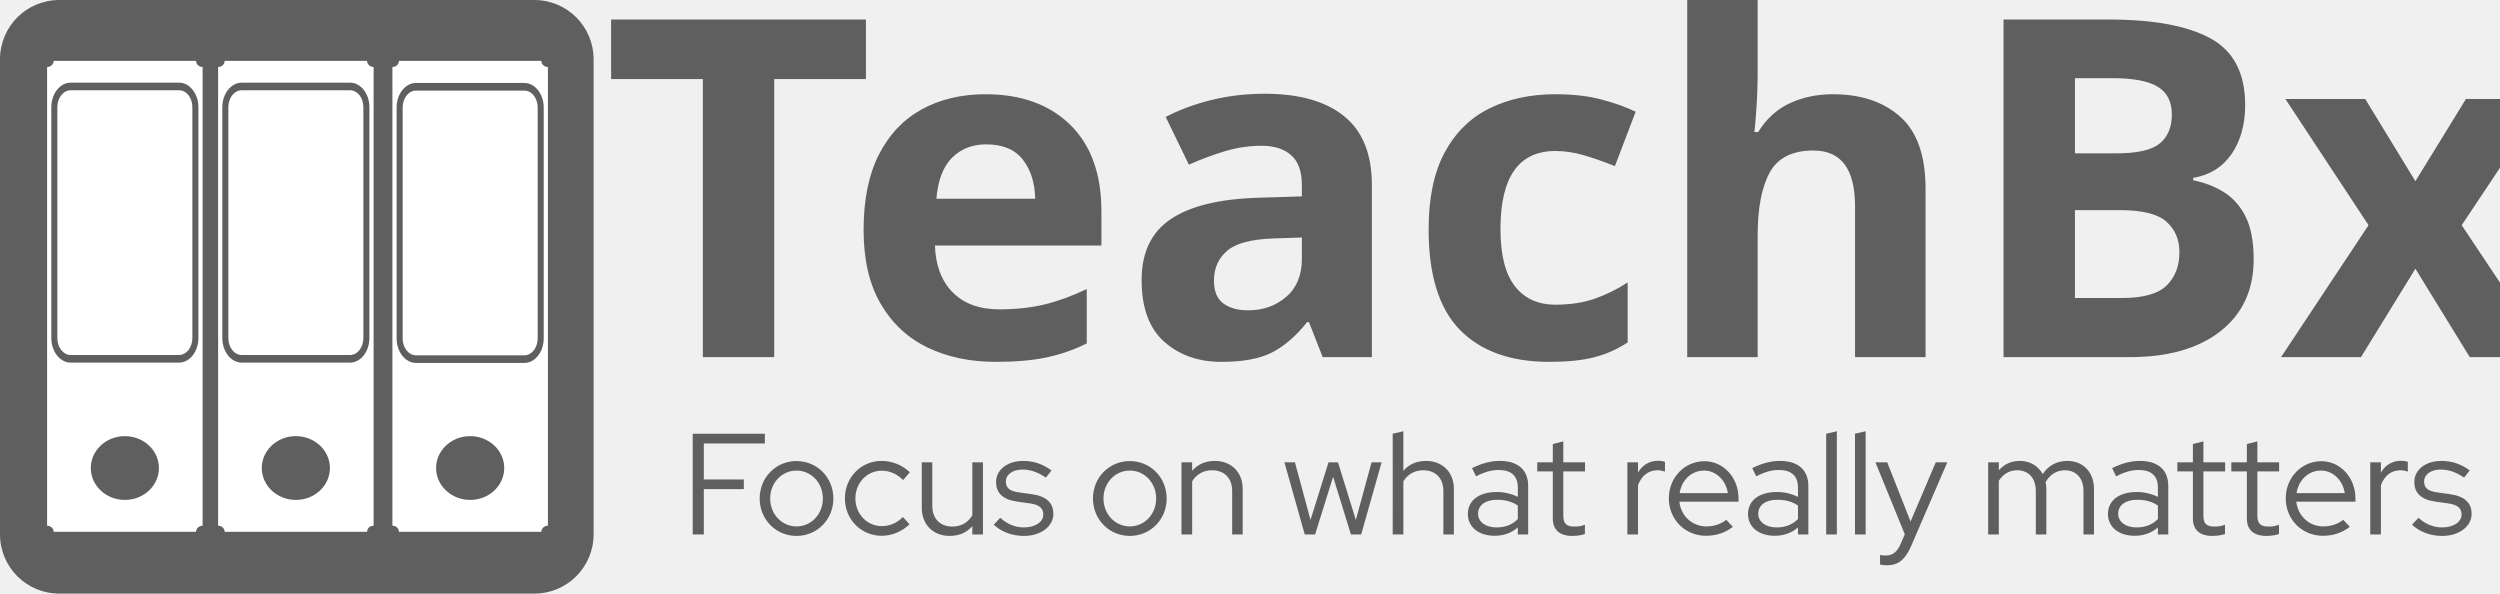
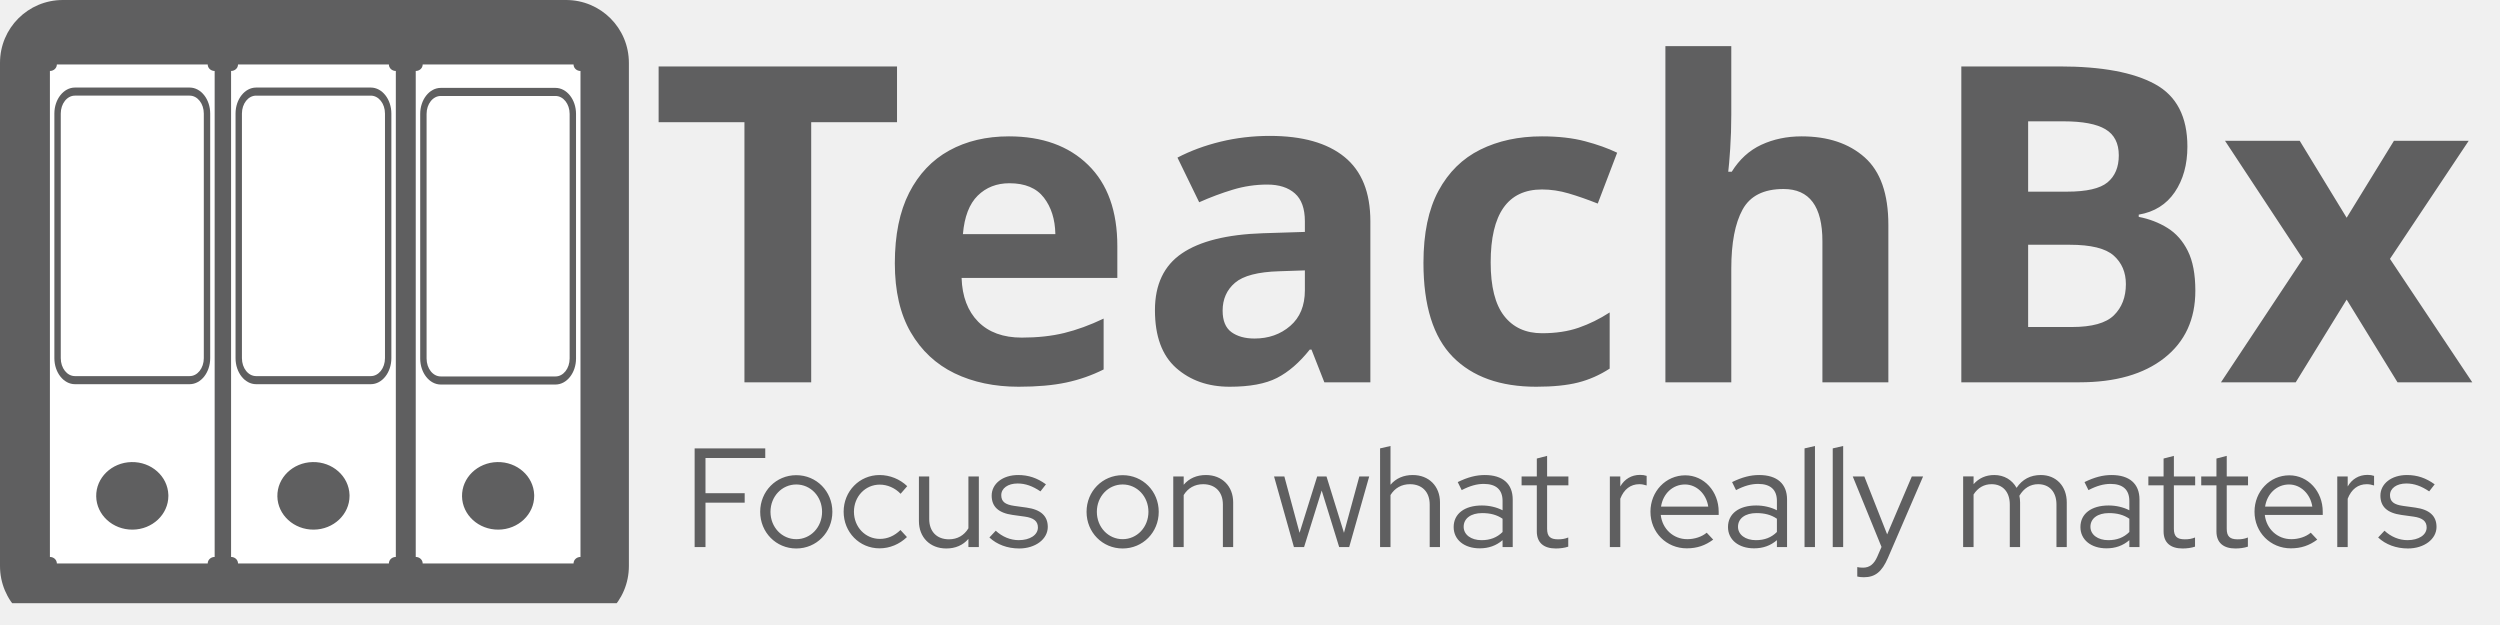
- <svg xmlns="http://www.w3.org/2000/svg" xmlns:xlink="http://www.w3.org/1999/xlink" width="1273.43" height="302.362" viewBox="0 0 346.085 82.174" version="1.1" id="svg1">
+ <svg xmlns="http://www.w3.org/2000/svg" xmlns:xlink="http://www.w3.org/1999/xlink" width="1200" height="300" viewBox="0 0 326.129 81.532" version="1.1" id="svg1" xml:space="preserve">
  <defs id="defs1">
    <linearGradient id="linearGradient1">
      <stop style="stop-color:#8adcc3;stop-opacity:0.597;" offset="0" id="stop1" />
      <stop style="stop-color:#8adcc3;stop-opacity:0;" offset="1" id="stop2" />
    </linearGradient>
    <rect x="380.626" y="4.898" width="618.517" height="225.297" id="rect2" />
    <linearGradient xlink:href="#linearGradient1" id="linearGradient2" x1="382.785" y1="69.034" x2="862.425" y2="69.034" gradientUnits="userSpaceOnUse" />
+     <symbol id="g25" style="fill:#ffffff;fill-opacity:1">
+       <g id="g25_transform" transform="matrix(0.8346413,0,0,0.7814911,17.71561,3.477261)">
+         <g id="layer2" style="display:inline;fill:#ffffff;fill-opacity:1" transform="matrix(0.9584956,0,0,1.023684,2.293617,-1.139232)">
+           <path id="rect3" transform="matrix(0.07464182,0,0,0.9999999,0.1499065,-3.8162517e-8)" d="M 137.776,0.162 H 1238.69 c 76.238,0 137.614,4.581 137.614,10.272 v 82.174 c 0,5.691 -61.376,10.272 -137.614,10.272 H 137.776 C 61.538,102.88 0.162,98.299 0.162,92.608 V 10.434 C 0.162,4.743 61.538,0.162 137.776,0.162 Z" style="fill:#5f5f60;fill-opacity:1;stroke:none;stroke-width:0.765;stroke-linejoin:round;stroke-dasharray:none;stroke-opacity:1" />
+         </g>
+         <g id="g4" transform="translate(2.648069,2.840385)" style="fill:#ffffff;fill-opacity:1">
+           <path id="rect4" d="m 8.701,6.966 h 23.618 a 1.087,1.087 45 0 0 1.087,1.087 V 89.308 a 1.087,1.087 135 0 0 -1.087,1.087 H 8.701 A 1.087,1.087 45 0 0 7.614,89.308 V 8.053 A 1.087,1.087 135 0 0 8.701,6.966 Z" style="fill:#ffffff;fill-opacity:1;stroke-width:0.222;stroke-dasharray:none" />
+           <path id="path4" style="fill:#5f5f60;fill-opacity:1;stroke-width:1.078" d="m 26.16,79.093 a 5.649,5.649 0 0 1 -5.606,5.649 5.649,5.649 0 0 1 -5.693,-5.562 5.649,5.649 0 0 1 5.518,-5.735 5.649,5.649 0 0 1 5.778,5.473" />
+           <path style="baseline-shift:baseline;display:inline;overflow:visible;opacity:1;vector-effect:none;fill:#5f5f60;fill-opacity:1;enable-background:accumulate;stop-color:#000000;stop-opacity:1" d="m 11.262,18.689 c -1.771,0 -3.217,1.448 -3.217,3.219 v 30.26 c -2e-7,1.771 1.446,3.219 3.217,3.219 h 17.961 c 1.771,0 3.217,-1.448 3.217,-3.219 V 21.908 c 0,-1.771 -1.446,-3.219 -3.217,-3.219 z m 0,1 h 17.961 c 1.231,0 2.217,0.988 2.217,2.219 v 30.26 c 0,1.231 -0.986,2.219 -2.217,2.219 H 11.262 c -1.231,0 -2.217,-0.988 -2.217,-2.219 V 21.908 c 3e-7,-1.231 0.986,-2.219 2.217,-2.219 z" id="path2" transform="matrix(1,0,0,1.351521,0.2681302,-14.43405)" />
+         </g>
+         <g id="g5" transform="translate(31.01074,2.840385)" style="display:inline;fill:#ffffff;fill-opacity:1">
+           <path id="rect5" d="m 8.701,6.966 h 23.618 a 1.087,1.087 45 0 0 1.087,1.087 V 89.308 a 1.087,1.087 135 0 0 -1.087,1.087 H 8.701 A 1.087,1.087 45 0 0 7.614,89.308 V 8.053 A 1.087,1.087 135 0 0 8.701,6.966 Z" style="fill:#ffffff;fill-opacity:1;stroke-width:0.222;stroke-dasharray:none" />
+           <path id="path5" style="fill:#5f5f60;fill-opacity:1;stroke-width:1.078" d="m 26.16,79.093 a 5.649,5.649 0 0 1 -5.606,5.649 5.649,5.649 0 0 1 -5.693,-5.562 5.649,5.649 0 0 1 5.518,-5.735 5.649,5.649 0 0 1 5.778,5.473" />
+           <path style="baseline-shift:baseline;display:inline;overflow:visible;opacity:1;vector-effect:none;fill:#5f5f60;fill-opacity:1;enable-background:accumulate;stop-color:#000000;stop-opacity:1" d="m 42.809,15.85 c -1.771,0 -3.217,1.446 -3.217,3.217 v 30.262 c 0,1.771 1.446,3.217 3.217,3.217 h 17.961 c 1.771,-10e-7 3.217,-1.446 3.217,-3.217 V 19.066 c 0,-1.771 -1.446,-3.217 -3.217,-3.217 z m 0,1 h 17.961 c 1.231,10e-7 2.217,0.986 2.217,2.217 v 30.262 c 0,1.231 -0.986,2.217 -2.217,2.217 H 42.809 c -1.231,0 -2.217,-0.986 -2.217,-2.217 V 19.066 c 0,-1.231 0.986,-2.217 2.217,-2.217 z" id="inneres_Rechteck" transform="matrix(1,0,0,1.351521,-31.27888,-10.59521)" />
+         </g>
+         <g id="g4-2" transform="translate(59.92021,2.840385)" style="display:inline;fill:#ffffff;fill-opacity:1">
+           <path id="rect4-6" d="m 8.701,6.966 h 23.618 a 1.087,1.087 45 0 0 1.087,1.087 V 89.308 a 1.087,1.087 135 0 0 -1.087,1.087 H 8.701 A 1.087,1.087 45 0 0 7.614,89.308 V 8.053 A 1.087,1.087 135 0 0 8.701,6.966 Z" style="fill:#ffffff;fill-opacity:1;stroke-width:0.222;stroke-dasharray:none" />
+           <path id="path4-1" style="fill:#5f5f60;fill-opacity:1;stroke-width:1.078" d="m 26.16,79.093 a 5.649,5.649 0 0 1 -5.606,5.649 5.649,5.649 0 0 1 -5.693,-5.562 5.649,5.649 0 0 1 5.518,-5.735 5.649,5.649 0 0 1 5.778,5.473" />
+           <path style="baseline-shift:baseline;display:inline;overflow:visible;opacity:1;vector-effect:none;fill:#5f5f60;fill-opacity:1;enable-background:accumulate;stop-color:#000000;stop-opacity:1" d="m 11.262,18.689 c -1.771,0 -3.217,1.448 -3.217,3.219 v 30.26 c -2e-7,1.771 1.446,3.219 3.217,3.219 h 17.961 c 1.771,0 3.217,-1.448 3.217,-3.219 V 21.908 c 0,-1.771 -1.446,-3.219 -3.217,-3.219 z m 0,1 h 17.961 c 1.231,0 2.217,0.988 2.217,2.219 v 30.26 c 0,1.231 -0.986,2.219 -2.217,2.219 H 11.262 c -1.231,0 -2.217,-0.988 -2.217,-2.219 V 21.908 c 3e-7,-1.231 0.986,-2.219 2.217,-2.219 z" id="path8" transform="matrix(1,0,0,1.351521,0.2681296,-14.3771)" />
+         </g>
+       </g>
+     </symbol>
  </defs>
-   <g id="layer1" transform="translate(-19.75956,-2.71656)" style="display:inline">
-     <g id="g25" transform="matrix(0.8346413,0,0,0.7814911,17.71561,3.477261)" style="fill:#ffffff;fill-opacity:1">
-       <g id="layer2" style="display:inline;fill:#ffffff;fill-opacity:1" transform="matrix(0.9584956,0,0,1.023684,2.293617,-1.139232)">
-         <path id="rect3" transform="matrix(0.07464182,0,0,0.9999999,0.1499065,-3.8162517e-8)" d="M 137.776,0.162 H 1238.69 c 76.238,0 137.614,4.581 137.614,10.272 v 82.174 c 0,5.691 -61.376,10.272 -137.614,10.272 H 137.776 C 61.538,102.88 0.162,98.299 0.162,92.608 V 10.434 C 0.162,4.743 61.538,0.162 137.776,0.162 Z" style="fill:#5f5f60;fill-opacity:1;stroke:none;stroke-width:0.765;stroke-linejoin:round;stroke-dasharray:none;stroke-opacity:1" />
-       </g>
-       <g id="g4" transform="translate(2.648069,2.840385)" style="fill:#ffffff;fill-opacity:1">
-         <path id="rect4" d="m 8.701,6.966 h 23.618 a 1.087,1.087 45 0 0 1.087,1.087 V 89.308 a 1.087,1.087 135 0 0 -1.087,1.087 H 8.701 A 1.087,1.087 45 0 0 7.614,89.308 V 8.053 A 1.087,1.087 135 0 0 8.701,6.966 Z" style="fill:#ffffff;fill-opacity:1;stroke-width:0.222;stroke-dasharray:none" />
-         <path id="path4" style="fill:#5f5f60;fill-opacity:1;stroke-width:1.078" d="m 26.16,79.093 a 5.649,5.649 0 0 1 -5.606,5.649 5.649,5.649 0 0 1 -5.693,-5.562 5.649,5.649 0 0 1 5.518,-5.735 5.649,5.649 0 0 1 5.778,5.473" />
-         <path style="display:inline;fill:#5f5f60;fill-opacity:1;opacity:1;baseline-shift:baseline;overflow:visible;vector-effect:none;enable-background:accumulate;stop-color:#000000;stop-opacity:1" d="m 11.262,18.689 c -1.771,0 -3.217,1.448 -3.217,3.219 v 30.26 c -2e-7,1.771 1.446,3.219 3.217,3.219 h 17.961 c 1.771,0 3.217,-1.448 3.217,-3.219 V 21.908 c 0,-1.771 -1.446,-3.219 -3.217,-3.219 z m 0,1 h 17.961 c 1.231,0 2.217,0.988 2.217,2.219 v 30.26 c 0,1.231 -0.986,2.219 -2.217,2.219 H 11.262 c -1.231,0 -2.217,-0.988 -2.217,-2.219 V 21.908 c 3e-7,-1.231 0.986,-2.219 2.217,-2.219 z" id="path2" transform="matrix(1,0,0,1.351521,0.2681302,-14.43405)" />
-       </g>
-       <g id="g5" transform="translate(31.01074,2.840385)" style="display:inline;fill:#ffffff;fill-opacity:1">
-         <path id="rect5" d="m 8.701,6.966 h 23.618 a 1.087,1.087 45 0 0 1.087,1.087 V 89.308 a 1.087,1.087 135 0 0 -1.087,1.087 H 8.701 A 1.087,1.087 45 0 0 7.614,89.308 V 8.053 A 1.087,1.087 135 0 0 8.701,6.966 Z" style="fill:#ffffff;fill-opacity:1;stroke-width:0.222;stroke-dasharray:none" />
-         <path id="path5" style="fill:#5f5f60;fill-opacity:1;stroke-width:1.078" d="m 26.16,79.093 a 5.649,5.649 0 0 1 -5.606,5.649 5.649,5.649 0 0 1 -5.693,-5.562 5.649,5.649 0 0 1 5.518,-5.735 5.649,5.649 0 0 1 5.778,5.473" />
-         <path style="display:inline;fill:#5f5f60;fill-opacity:1;opacity:1;baseline-shift:baseline;overflow:visible;vector-effect:none;enable-background:accumulate;stop-color:#000000;stop-opacity:1" d="m 42.809,15.85 c -1.771,0 -3.217,1.446 -3.217,3.217 v 30.262 c 0,1.771 1.446,3.217 3.217,3.217 h 17.961 c 1.771,-10e-7 3.217,-1.446 3.217,-3.217 V 19.066 c 0,-1.771 -1.446,-3.217 -3.217,-3.217 z m 0,1 h 17.961 c 1.231,10e-7 2.217,0.986 2.217,2.217 v 30.262 c 0,1.231 -0.986,2.217 -2.217,2.217 H 42.809 c -1.231,0 -2.217,-0.986 -2.217,-2.217 V 19.066 c 0,-1.231 0.986,-2.217 2.217,-2.217 z" id="inneres_Rechteck" transform="matrix(1,0,0,1.351521,-31.27888,-10.59521)" />
-       </g>
-       <g id="g4-2" transform="translate(59.92021,2.840385)" style="display:inline;fill:#ffffff;fill-opacity:1">
-         <path id="rect4-6" d="m 8.701,6.966 h 23.618 a 1.087,1.087 45 0 0 1.087,1.087 V 89.308 a 1.087,1.087 135 0 0 -1.087,1.087 H 8.701 A 1.087,1.087 45 0 0 7.614,89.308 V 8.053 A 1.087,1.087 135 0 0 8.701,6.966 Z" style="fill:#ffffff;fill-opacity:1;stroke-width:0.222;stroke-dasharray:none" />
-         <path id="path4-1" style="fill:#5f5f60;fill-opacity:1;stroke-width:1.078" d="m 26.16,79.093 a 5.649,5.649 0 0 1 -5.606,5.649 5.649,5.649 0 0 1 -5.693,-5.562 5.649,5.649 0 0 1 5.518,-5.735 5.649,5.649 0 0 1 5.778,5.473" />
-         <path style="display:inline;fill:#5f5f60;fill-opacity:1;opacity:1;baseline-shift:baseline;overflow:visible;vector-effect:none;enable-background:accumulate;stop-color:#000000;stop-opacity:1" d="m 11.262,18.689 c -1.771,0 -3.217,1.448 -3.217,3.219 v 30.26 c -2e-7,1.771 1.446,3.219 3.217,3.219 h 17.961 c 1.771,0 3.217,-1.448 3.217,-3.219 V 21.908 c 0,-1.771 -1.446,-3.219 -3.217,-3.219 z m 0,1 h 17.961 c 1.231,0 2.217,0.988 2.217,2.219 v 30.26 c 0,1.231 -0.986,2.219 -2.217,2.219 H 11.262 c -1.231,0 -2.217,-0.988 -2.217,-2.219 V 21.908 c 3e-7,-1.231 0.986,-2.219 2.217,-2.219 z" id="path8" transform="matrix(1,0,0,1.351521,0.2681296,-14.3771)" />
-       </g>
-     </g>
-     <path d="m 115.656,76.707 h 1.535 v -6.278 h 5.541 v -1.335 h -5.541 v -4.983 h 8.45 v -1.355 h -9.985 z m 14.37,0.199 c 2.85,0 5.102,-2.272 5.102,-5.182 0,-2.91 -2.252,-5.182 -5.102,-5.182 -2.85,0 -5.102,2.272 -5.102,5.182 0,2.91 2.252,5.182 5.102,5.182 z m 0,-1.315 c -2.033,0 -3.647,-1.694 -3.647,-3.866 0,-2.172 1.614,-3.866 3.647,-3.866 2.033,0 3.647,1.694 3.647,3.866 0,2.172 -1.614,3.866 -3.647,3.866 z m 11.779,1.295 c 1.435,0 2.81,-0.578 3.866,-1.594 l -0.917,-0.997 c -0.857,0.837 -1.834,1.256 -2.91,1.256 -2.053,0 -3.667,-1.674 -3.667,-3.847 0,-2.133 1.594,-3.827 3.647,-3.827 1.076,0 2.152,0.458 2.95,1.295 l 0.937,-1.076 c -1.036,-0.997 -2.451,-1.574 -3.906,-1.574 -2.85,0 -5.082,2.292 -5.082,5.182 0,2.91 2.232,5.182 5.082,5.182 z m 9.427,0.02 c 1.295,0 2.352,-0.458 3.129,-1.355 v 1.156 h 1.475 v -9.985 h -1.475 v 7.334 c -0.598,0.997 -1.555,1.555 -2.75,1.555 -1.714,0 -2.79,-1.096 -2.79,-2.87 v -6.019 h -1.455 v 6.318 c 0,2.292 1.574,3.866 3.866,3.866 z m 10.304,0 c 2.292,0 4.046,-1.315 4.046,-3.049 0,-1.555 -0.997,-2.451 -2.99,-2.73 l -1.734,-0.239 c -1.315,-0.179 -1.853,-0.618 -1.853,-1.515 0,-0.977 0.937,-1.654 2.312,-1.654 1.096,0 2.113,0.359 3.229,1.116 l 0.777,-0.997 c -1.236,-0.897 -2.471,-1.315 -3.926,-1.315 -2.192,0 -3.747,1.236 -3.747,2.91 0,1.555 0.957,2.451 2.95,2.73 l 1.734,0.239 c 1.276,0.179 1.853,0.658 1.853,1.535 0,1.056 -1.116,1.794 -2.711,1.794 -1.176,0 -2.332,-0.478 -3.249,-1.335 l -0.897,0.957 c 1.056,0.997 2.551,1.555 4.205,1.555 z m 14.629,0 c 2.85,0 5.102,-2.272 5.102,-5.182 0,-2.91 -2.252,-5.182 -5.102,-5.182 -2.85,0 -5.102,2.272 -5.102,5.182 0,2.91 2.252,5.182 5.102,5.182 z m 0,-1.315 c -2.033,0 -3.647,-1.694 -3.647,-3.866 0,-2.172 1.614,-3.866 3.647,-3.866 2.033,0 3.647,1.694 3.647,3.866 0,2.172 -1.614,3.866 -3.647,3.866 z m 7.155,1.116 h 1.475 v -7.354 c 0.598,-0.977 1.555,-1.535 2.75,-1.535 1.714,0 2.79,1.096 2.79,2.87 v 6.019 h 1.455 v -6.318 c 0,-2.292 -1.574,-3.866 -3.847,-3.866 -1.295,0 -2.372,0.458 -3.149,1.375 v -1.176 h -1.475 z m 17.06,0 h 1.435 l 2.491,-7.992 2.471,7.992 h 1.415 l 2.83,-9.985 h -1.395 l -2.172,7.972 -2.471,-7.972 h -1.315 l -2.491,7.972 -2.152,-7.972 h -1.455 z m 12.177,0 h 1.475 v -7.354 c 0.598,-0.977 1.555,-1.535 2.75,-1.535 1.714,0 2.79,1.096 2.79,2.87 v 6.019 h 1.455 v -6.318 c 0,-2.292 -1.574,-3.866 -3.847,-3.866 -1.295,0 -2.372,0.458 -3.149,1.375 v -5.481 l -1.475,0.339 z m 14.091,0.179 c 1.256,0 2.332,-0.379 3.229,-1.156 v 0.977 h 1.435 v -6.716 c 0,-2.232 -1.415,-3.468 -3.946,-3.468 -1.216,0 -2.392,0.299 -3.827,0.997 l 0.558,1.136 c 1.196,-0.618 2.152,-0.877 3.129,-0.877 1.734,0 2.651,0.817 2.651,2.412 v 1.315 c -0.857,-0.438 -1.873,-0.678 -2.93,-0.678 -2.451,0 -3.986,1.176 -3.986,3.049 0,1.794 1.495,3.009 3.687,3.009 z m -2.272,-3.049 c 0,-1.176 1.016,-1.933 2.611,-1.933 1.156,0 2.073,0.239 2.89,0.797 v 1.873 c -0.797,0.797 -1.774,1.156 -2.97,1.156 -1.495,0 -2.531,-0.777 -2.531,-1.893 z m 13.034,3.069 c 0.578,0 1.236,-0.08 1.754,-0.259 v -1.295 c -0.498,0.199 -0.897,0.259 -1.455,0.259 -1.096,0 -1.535,-0.419 -1.535,-1.495 v -6.138 h 3.009 v -1.256 h -3.009 v -2.91 l -1.455,0.379 v 2.531 h -2.152 v 1.256 h 2.152 v 6.517 c 0,1.574 0.957,2.412 2.691,2.412 z m 7.633,-0.199 h 1.475 v -6.836 c 0.518,-1.335 1.455,-2.053 2.691,-2.053 0.339,0 0.678,0.06 1.036,0.179 v -1.355 c -0.299,-0.1 -0.558,-0.14 -0.937,-0.14 -1.216,0 -2.192,0.598 -2.79,1.634 v -1.415 h -1.475 z m 10.882,0.179 c 1.435,0 2.611,-0.399 3.727,-1.236 l -0.917,-0.977 c -0.678,0.578 -1.714,0.917 -2.75,0.917 -1.973,0 -3.528,-1.455 -3.747,-3.428 h 8.191 V 71.705 c 0,-2.87 -2.073,-5.142 -4.723,-5.142 -2.75,0 -4.923,2.272 -4.923,5.142 0,2.93 2.252,5.182 5.142,5.182 z m -3.647,-5.899 c 0.279,-1.834 1.654,-3.129 3.388,-3.129 1.654,0 3.029,1.355 3.288,3.129 z m 13.154,5.899 c 1.256,0 2.332,-0.379 3.229,-1.156 v 0.977 h 1.435 v -6.716 c 0,-2.232 -1.415,-3.468 -3.946,-3.468 -1.216,0 -2.392,0.299 -3.827,0.997 l 0.558,1.136 c 1.196,-0.618 2.152,-0.877 3.129,-0.877 1.734,0 2.651,0.817 2.651,2.412 v 1.315 c -0.857,-0.438 -1.873,-0.678 -2.93,-0.678 -2.451,0 -3.986,1.176 -3.986,3.049 0,1.794 1.495,3.009 3.687,3.009 z m -2.272,-3.049 c 0,-1.176 1.016,-1.933 2.611,-1.933 1.156,0 2.073,0.239 2.89,0.797 v 1.873 c -0.797,0.797 -1.774,1.156 -2.97,1.156 -1.495,0 -2.531,-0.777 -2.531,-1.893 z m 9.407,2.87 h 1.475 V 62.417 l -1.475,0.339 z m 3.986,0 h 1.475 V 62.417 l -1.475,0.339 z m 4.405,4.265 c 1.594,0 2.551,-0.777 3.388,-2.71 l 4.983,-11.54 h -1.594 l -3.488,8.191 -3.229,-8.191 h -1.634 l 4.066,9.965 -0.598,1.375 c -0.458,1.056 -1.096,1.555 -1.993,1.555 -0.359,0 -0.578,-0.02 -0.837,-0.08 v 1.335 c 0.219,0.06 0.558,0.1 0.937,0.1 z m 14.031,-4.265 h 1.475 v -7.434 c 0.618,-0.957 1.475,-1.455 2.551,-1.455 1.574,0 2.571,1.096 2.571,2.87 v 6.019 h 1.455 v -6.318 c 0,-0.339 -0.04,-0.638 -0.1,-0.937 0.638,-1.076 1.555,-1.634 2.651,-1.634 1.594,0 2.591,1.096 2.591,2.87 v 6.019 h 1.455 v -6.318 c 0,-2.292 -1.495,-3.866 -3.667,-3.866 -1.455,0 -2.611,0.598 -3.428,1.814 -0.618,-1.116 -1.754,-1.814 -3.149,-1.814 -1.196,0 -2.172,0.438 -2.93,1.295 v -1.096 h -1.475 z m 20.269,0.179 c 1.256,0 2.332,-0.379 3.229,-1.156 v 0.977 h 1.435 v -6.716 c 0,-2.232 -1.415,-3.468 -3.946,-3.468 -1.216,0 -2.392,0.299 -3.827,0.997 l 0.558,1.136 c 1.196,-0.618 2.152,-0.877 3.129,-0.877 1.734,0 2.651,0.817 2.651,2.412 v 1.315 c -0.857,-0.438 -1.873,-0.678 -2.93,-0.678 -2.451,0 -3.986,1.176 -3.986,3.049 0,1.794 1.495,3.009 3.687,3.009 z m -2.272,-3.049 c 0,-1.176 1.016,-1.933 2.611,-1.933 1.156,0 2.073,0.239 2.89,0.797 v 1.873 c -0.797,0.797 -1.774,1.156 -2.97,1.156 -1.495,0 -2.531,-0.777 -2.531,-1.893 z m 13.034,3.069 c 0.578,0 1.236,-0.08 1.754,-0.259 v -1.295 c -0.498,0.199 -0.897,0.259 -1.455,0.259 -1.096,0 -1.535,-0.419 -1.535,-1.495 v -6.138 h 3.009 v -1.256 h -3.009 v -2.91 l -1.455,0.379 v 2.531 h -2.152 v 1.256 h 2.152 v 6.517 c 0,1.574 0.957,2.412 2.691,2.412 z m 7.474,0 c 0.578,0 1.236,-0.08 1.754,-0.259 v -1.295 c -0.498,0.199 -0.897,0.259 -1.455,0.259 -1.096,0 -1.535,-0.419 -1.535,-1.495 v -6.138 h 3.009 v -1.256 h -3.009 v -2.91 l -1.455,0.379 v 2.531 h -2.152 v 1.256 h 2.152 v 6.517 c 0,1.574 0.957,2.412 2.691,2.412 z m 7.833,-0.02 c 1.435,0 2.611,-0.399 3.727,-1.236 l -0.917,-0.977 c -0.678,0.578 -1.714,0.917 -2.75,0.917 -1.973,0 -3.528,-1.455 -3.747,-3.428 h 8.191 V 71.705 c 0,-2.87 -2.073,-5.142 -4.723,-5.142 -2.75,0 -4.923,2.272 -4.923,5.142 0,2.93 2.252,5.182 5.142,5.182 z m -3.647,-5.899 c 0.279,-1.834 1.654,-3.129 3.388,-3.129 1.654,0 3.029,1.355 3.288,3.129 z m 10.204,5.72 h 1.475 v -6.836 c 0.518,-1.335 1.455,-2.053 2.691,-2.053 0.339,0 0.678,0.06 1.036,0.179 v -1.355 c -0.299,-0.1 -0.558,-0.14 -0.937,-0.14 -1.216,0 -2.192,0.598 -2.79,1.634 v -1.415 h -1.475 z m 9.985,0.199 c 2.292,0 4.046,-1.315 4.046,-3.049 0,-1.555 -0.997,-2.451 -2.99,-2.73 l -1.734,-0.239 c -1.315,-0.179 -1.853,-0.618 -1.853,-1.515 0,-0.977 0.937,-1.654 2.312,-1.654 1.096,0 2.113,0.359 3.229,1.116 l 0.777,-0.997 c -1.236,-0.897 -2.471,-1.315 -3.926,-1.315 -2.192,0 -3.747,1.236 -3.747,2.91 0,1.555 0.957,2.451 2.95,2.73 l 1.734,0.239 c 1.276,0.179 1.853,0.658 1.853,1.535 0,1.056 -1.116,1.794 -2.711,1.794 -1.176,0 -2.332,-0.478 -3.249,-1.335 l -0.897,0.957 c 1.056,0.997 2.551,1.555 4.205,1.555 z" id="text3" style="font-size:19.93px;font-family:'Red Hat Display';-inkscape-font-specification:'Red Hat Display, Normal';fill-opacity:1;stroke-width:0.272;fill:#5f5f60" aria-label="Focus on what really matters" />
-     <text xml:space="preserve" transform="matrix(0.5454506,0,0,0.5454506,-104.5656,-9.064233)" id="text1" style="font-style:normal;font-variant:normal;font-weight:798;font-stretch:normal;font-size:120px;font-family:'Red Hat Display';-inkscape-font-specification:'Red Hat Display, weight=798';font-variant-ligatures:normal;font-variant-caps:normal;font-variant-numeric:normal;font-variant-east-asian:normal;writing-mode:lr-tb;direction:ltr;white-space:pre;shape-inside:url(#rect2);display:inline;fill:#5f5f60;fill-opacity:1">
-       <tspan x="380.625" y="112.234" id="tspan1">TeachBx</tspan>
+   <g id="layer1" transform="translate(-148.7312,-54.76216)" style="display:inline">
+     <path d="m 239.347,126.129 h 1.416 v -5.793 h 5.113 V 119.104 h -5.113 v -4.598 h 7.798 v -1.251 h -9.214 z m 13.26,0.184 c 2.63,0 4.708,-2.097 4.708,-4.782 0,-2.685 -2.078,-4.782 -4.708,-4.782 -2.63,0 -4.708,2.097 -4.708,4.782 0,2.685 2.078,4.782 4.708,4.782 z m 0,-1.214 c -1.876,0 -3.365,-1.563 -3.365,-3.568 0,-2.005 1.49,-3.568 3.365,-3.568 1.876,0 3.365,1.563 3.365,3.568 0,2.005 -1.49,3.568 -3.365,3.568 z m 10.869,1.195 c 1.324,0 2.593,-0.533 3.568,-1.471 l -0.846,-0.92 c -0.791,0.772 -1.692,1.159 -2.685,1.159 -1.894,0 -3.384,-1.545 -3.384,-3.549 0,-1.968 1.471,-3.531 3.365,-3.531 0.993,0 1.986,0.423 2.722,1.195 l 0.864,-0.993 c -0.956,-0.92 -2.262,-1.453 -3.605,-1.453 -2.63,0 -4.69,2.115 -4.69,4.782 0,2.685 2.06,4.782 4.69,4.782 z m 8.699,0.018 c 1.195,0 2.17,-0.423 2.887,-1.251 v 1.067 h 1.361 v -9.214 h -1.361 v 6.768 c -0.552,0.92 -1.434,1.434 -2.538,1.434 -1.582,0 -2.575,-1.011 -2.575,-2.648 v -5.554 H 268.606 v 5.83 c 0,2.115 1.453,3.568 3.568,3.568 z m 9.508,0 c 2.115,0 3.733,-1.214 3.733,-2.814 0,-1.434 -0.92,-2.262 -2.759,-2.519 l -1.6,-0.221 c -1.214,-0.166 -1.71,-0.57 -1.71,-1.398 0,-0.901 0.864,-1.526 2.133,-1.526 1.011,0 1.949,0.331 2.979,1.03 l 0.717,-0.92 c -1.14,-0.828 -2.28,-1.214 -3.623,-1.214 -2.023,0 -3.457,1.14 -3.457,2.685 0,1.434 0.883,2.262 2.722,2.519 l 1.6,0.221 c 1.177,0.166 1.71,0.607 1.71,1.416 0,0.975 -1.03,1.655 -2.501,1.655 -1.085,0 -2.152,-0.441 -2.998,-1.232 l -0.828,0.883 c 0.975,0.92 2.354,1.434 3.88,1.434 z m 13.499,0 c 2.63,0 4.708,-2.097 4.708,-4.782 0,-2.685 -2.078,-4.782 -4.708,-4.782 -2.63,0 -4.708,2.097 -4.708,4.782 0,2.685 2.078,4.782 4.708,4.782 z m 0,-1.214 c -1.876,0 -3.365,-1.563 -3.365,-3.568 0,-2.005 1.49,-3.568 3.365,-3.568 1.876,0 3.365,1.563 3.365,3.568 0,2.005 -1.49,3.568 -3.365,3.568 z m 6.602,1.03 h 1.361 v -6.786 c 0.552,-0.901 1.434,-1.416 2.538,-1.416 1.582,0 2.575,1.011 2.575,2.648 v 5.554 h 1.343 v -5.83 c 0,-2.115 -1.453,-3.568 -3.549,-3.568 -1.195,0 -2.188,0.423 -2.906,1.269 v -1.085 h -1.361 z m 15.742,0 h 1.324 l 2.299,-7.375 2.28,7.375 h 1.306 l 2.611,-9.214 h -1.287 l -2.005,7.356 -2.28,-7.356 h -1.214 l -2.299,7.356 -1.986,-7.356 h -1.343 z m 11.237,0 h 1.361 v -6.786 c 0.552,-0.901 1.434,-1.416 2.538,-1.416 1.582,0 2.575,1.011 2.575,2.648 v 5.554 h 1.343 v -5.83 c 0,-2.115 -1.453,-3.568 -3.549,-3.568 -1.195,0 -2.188,0.423 -2.906,1.269 v -5.057 l -1.361,0.313 z m 13.002,0.166 c 1.159,0 2.152,-0.349 2.979,-1.067 v 0.901 h 1.324 v -6.198 c 0,-2.06 -1.306,-3.2 -3.641,-3.2 -1.122,0 -2.207,0.276 -3.531,0.92 l 0.515,1.048 c 1.103,-0.57 1.986,-0.809 2.887,-0.809 1.6,0 2.446,0.754 2.446,2.225 v 1.214 c -0.791,-0.405 -1.729,-0.625 -2.703,-0.625 -2.262,0 -3.678,1.085 -3.678,2.814 0,1.655 1.379,2.777 3.402,2.777 z m -2.097,-2.814 c 0,-1.085 0.938,-1.784 2.409,-1.784 1.067,0 1.913,0.221 2.667,0.736 v 1.729 c -0.736,0.736 -1.637,1.067 -2.74,1.067 -1.379,0 -2.336,-0.717 -2.336,-1.747 z m 12.027,2.832 c 0.533,0 1.14,-0.073 1.618,-0.239 v -1.195 c -0.46,0.184 -0.828,0.239 -1.343,0.239 -1.011,0 -1.416,-0.386 -1.416,-1.379 v -5.664 h 2.777 v -1.159 h -2.777 v -2.685 l -1.343,0.349 v 2.336 h -1.986 v 1.159 h 1.986 v 6.014 c 0,1.453 0.883,2.225 2.483,2.225 z m 7.044,-0.184 h 1.361 v -6.308 c 0.478,-1.232 1.343,-1.894 2.483,-1.894 0.313,0 0.625,0.055 0.956,0.166 v -1.251 c -0.276,-0.092 -0.515,-0.129 -0.864,-0.129 -1.122,0 -2.023,0.552 -2.575,1.508 v -1.306 h -1.361 z m 10.041,0.166 c 1.324,0 2.409,-0.368 3.439,-1.14 l -0.846,-0.901 c -0.625,0.533 -1.582,0.846 -2.538,0.846 -1.821,0 -3.255,-1.343 -3.457,-3.163 h 7.558 v -0.423 c 0,-2.648 -1.913,-4.745 -4.359,-4.745 -2.538,0 -4.542,2.097 -4.542,4.745 0,2.703 2.078,4.782 4.745,4.782 z m -3.365,-5.444 c 0.257,-1.692 1.526,-2.887 3.126,-2.887 1.526,0 2.795,1.251 3.034,2.887 z m 12.138,5.444 c 1.159,0 2.152,-0.349 2.979,-1.067 v 0.901 h 1.324 v -6.198 c 0,-2.06 -1.306,-3.2 -3.641,-3.2 -1.122,0 -2.207,0.276 -3.531,0.92 l 0.515,1.048 c 1.103,-0.57 1.986,-0.809 2.887,-0.809 1.6,0 2.446,0.754 2.446,2.225 v 1.214 c -0.791,-0.405 -1.729,-0.625 -2.703,-0.625 -2.262,0 -3.678,1.085 -3.678,2.814 0,1.655 1.379,2.777 3.402,2.777 z m -2.097,-2.814 c 0,-1.085 0.938,-1.784 2.409,-1.784 1.067,0 1.913,0.221 2.667,0.736 v 1.729 c -0.736,0.736 -1.637,1.067 -2.74,1.067 -1.379,0 -2.336,-0.717 -2.336,-1.747 z m 8.68,2.648 h 1.361 v -13.186 l -1.361,0.313 z m 3.678,0 h 1.361 v -13.186 l -1.361,0.313 z m 4.064,3.936 c 1.471,0 2.354,-0.717 3.126,-2.501 l 4.598,-10.648 h -1.471 l -3.218,7.558 -2.979,-7.558 h -1.508 l 3.752,9.195 -0.552,1.269 c -0.423,0.975 -1.011,1.434 -1.839,1.434 -0.331,0 -0.533,-0.018 -0.772,-0.073 v 1.232 c 0.202,0.055 0.515,0.092 0.864,0.092 z m 12.947,-3.936 h 1.361 v -6.86 c 0.57,-0.883 1.361,-1.343 2.354,-1.343 1.453,0 2.372,1.011 2.372,2.648 v 5.554 h 1.343 v -5.83 c 0,-0.313 -0.037,-0.589 -0.092,-0.864 0.589,-0.993 1.434,-1.508 2.446,-1.508 1.471,0 2.391,1.011 2.391,2.648 v 5.554 h 1.343 v -5.83 c 0,-2.115 -1.379,-3.568 -3.384,-3.568 -1.343,0 -2.409,0.552 -3.163,1.674 -0.57,-1.03 -1.618,-1.674 -2.906,-1.674 -1.103,0 -2.005,0.405 -2.703,1.195 v -1.011 h -1.361 z m 18.703,0.166 c 1.159,0 2.152,-0.349 2.979,-1.067 v 0.901 h 1.324 v -6.198 c 0,-2.06 -1.306,-3.2 -3.641,-3.2 -1.122,0 -2.207,0.276 -3.531,0.92 l 0.515,1.048 c 1.103,-0.57 1.986,-0.809 2.887,-0.809 1.6,0 2.446,0.754 2.446,2.225 v 1.214 c -0.791,-0.405 -1.729,-0.625 -2.703,-0.625 -2.262,0 -3.678,1.085 -3.678,2.814 0,1.655 1.379,2.777 3.402,2.777 z m -2.097,-2.814 c 0,-1.085 0.938,-1.784 2.409,-1.784 1.067,0 1.913,0.221 2.667,0.736 v 1.729 c -0.736,0.736 -1.637,1.067 -2.74,1.067 -1.379,0 -2.336,-0.717 -2.336,-1.747 z m 12.027,2.832 c 0.533,0 1.14,-0.073 1.618,-0.239 v -1.195 c -0.46,0.184 -0.828,0.239 -1.343,0.239 -1.011,0 -1.416,-0.386 -1.416,-1.379 v -5.664 h 2.777 v -1.159 h -2.777 v -2.685 l -1.343,0.349 v 2.336 h -1.986 v 1.159 h 1.986 v 6.014 c 0,1.453 0.883,2.225 2.483,2.225 z m 6.896,0 c 0.533,0 1.14,-0.073 1.618,-0.239 v -1.195 c -0.46,0.184 -0.828,0.239 -1.343,0.239 -1.011,0 -1.416,-0.386 -1.416,-1.379 v -5.664 h 2.777 v -1.159 h -2.777 v -2.685 l -1.343,0.349 v 2.336 h -1.986 v 1.159 h 1.986 v 6.014 c 0,1.453 0.883,2.225 2.483,2.225 z m 7.227,-0.018 c 1.324,0 2.409,-0.368 3.439,-1.14 l -0.846,-0.901 c -0.625,0.533 -1.582,0.846 -2.538,0.846 -1.821,0 -3.255,-1.343 -3.457,-3.163 h 7.558 v -0.423 c 0,-2.648 -1.913,-4.745 -4.359,-4.745 -2.538,0 -4.542,2.097 -4.542,4.745 0,2.703 2.078,4.782 4.745,4.782 z m -3.365,-5.444 c 0.257,-1.692 1.526,-2.887 3.126,-2.887 1.526,0 2.795,1.251 3.034,2.887 z m 9.416,5.278 h 1.361 v -6.308 c 0.478,-1.232 1.343,-1.894 2.483,-1.894 0.313,0 0.625,0.055 0.956,0.166 v -1.251 c -0.276,-0.092 -0.515,-0.129 -0.864,-0.129 -1.122,0 -2.023,0.552 -2.575,1.508 v -1.306 h -1.361 z m 9.214,0.184 c 2.115,0 3.733,-1.214 3.733,-2.814 0,-1.434 -0.92,-2.262 -2.759,-2.519 l -1.6,-0.221 c -1.214,-0.166 -1.71,-0.57 -1.71,-1.398 0,-0.901 0.864,-1.526 2.133,-1.526 1.011,0 1.949,0.331 2.979,1.03 l 0.717,-0.92 c -1.14,-0.828 -2.28,-1.214 -3.623,-1.214 -2.023,0 -3.457,1.14 -3.457,2.685 0,1.434 0.883,2.262 2.722,2.519 l 1.6,0.221 c 1.177,0.166 1.71,0.607 1.71,1.416 0,0.975 -1.03,1.655 -2.501,1.655 -1.085,0 -2.152,-0.441 -2.998,-1.232 l -0.828,0.883 c 0.975,0.92 2.354,1.434 3.88,1.434 z" id="text3" style="font-size:19.93px;font-family:'Red Hat Display';-inkscape-font-specification:'Red Hat Display, Normal';fill:#5f5f60;fill-opacity:1;stroke-width:0.251" aria-label="Focus on what really matters" />
+     <text xml:space="preserve" transform="matrix(0.4808831,0,0,0.4808831,50.45606,50.66265)" id="text1" style="font-style:normal;font-variant:normal;font-weight:798;font-stretch:normal;font-size:120px;font-family:'Red Hat Display';-inkscape-font-specification:'Red Hat Display, weight=798';font-variant-ligatures:normal;font-variant-caps:normal;font-variant-numeric:normal;font-variant-east-asian:normal;writing-mode:lr-tb;direction:ltr;white-space:pre;shape-inside:url(#rect2);display:inline;fill:#5f5f60;fill-opacity:1">
+       <tspan x="380.625" y="112.234" id="tspan2">TeachBx</tspan>
    </text>
+     <use x="0" y="0" xlink:href="#use1" id="use4" transform="matrix(0.294791,0,0,0.294791,197.1518,63.97591)" />
+     <use xlink:href="#g25" id="use1" transform="matrix(3.386667,0,0,3.386667,-231.1732,-40.45529)" style="display:inline" />
  </g>
</svg>
